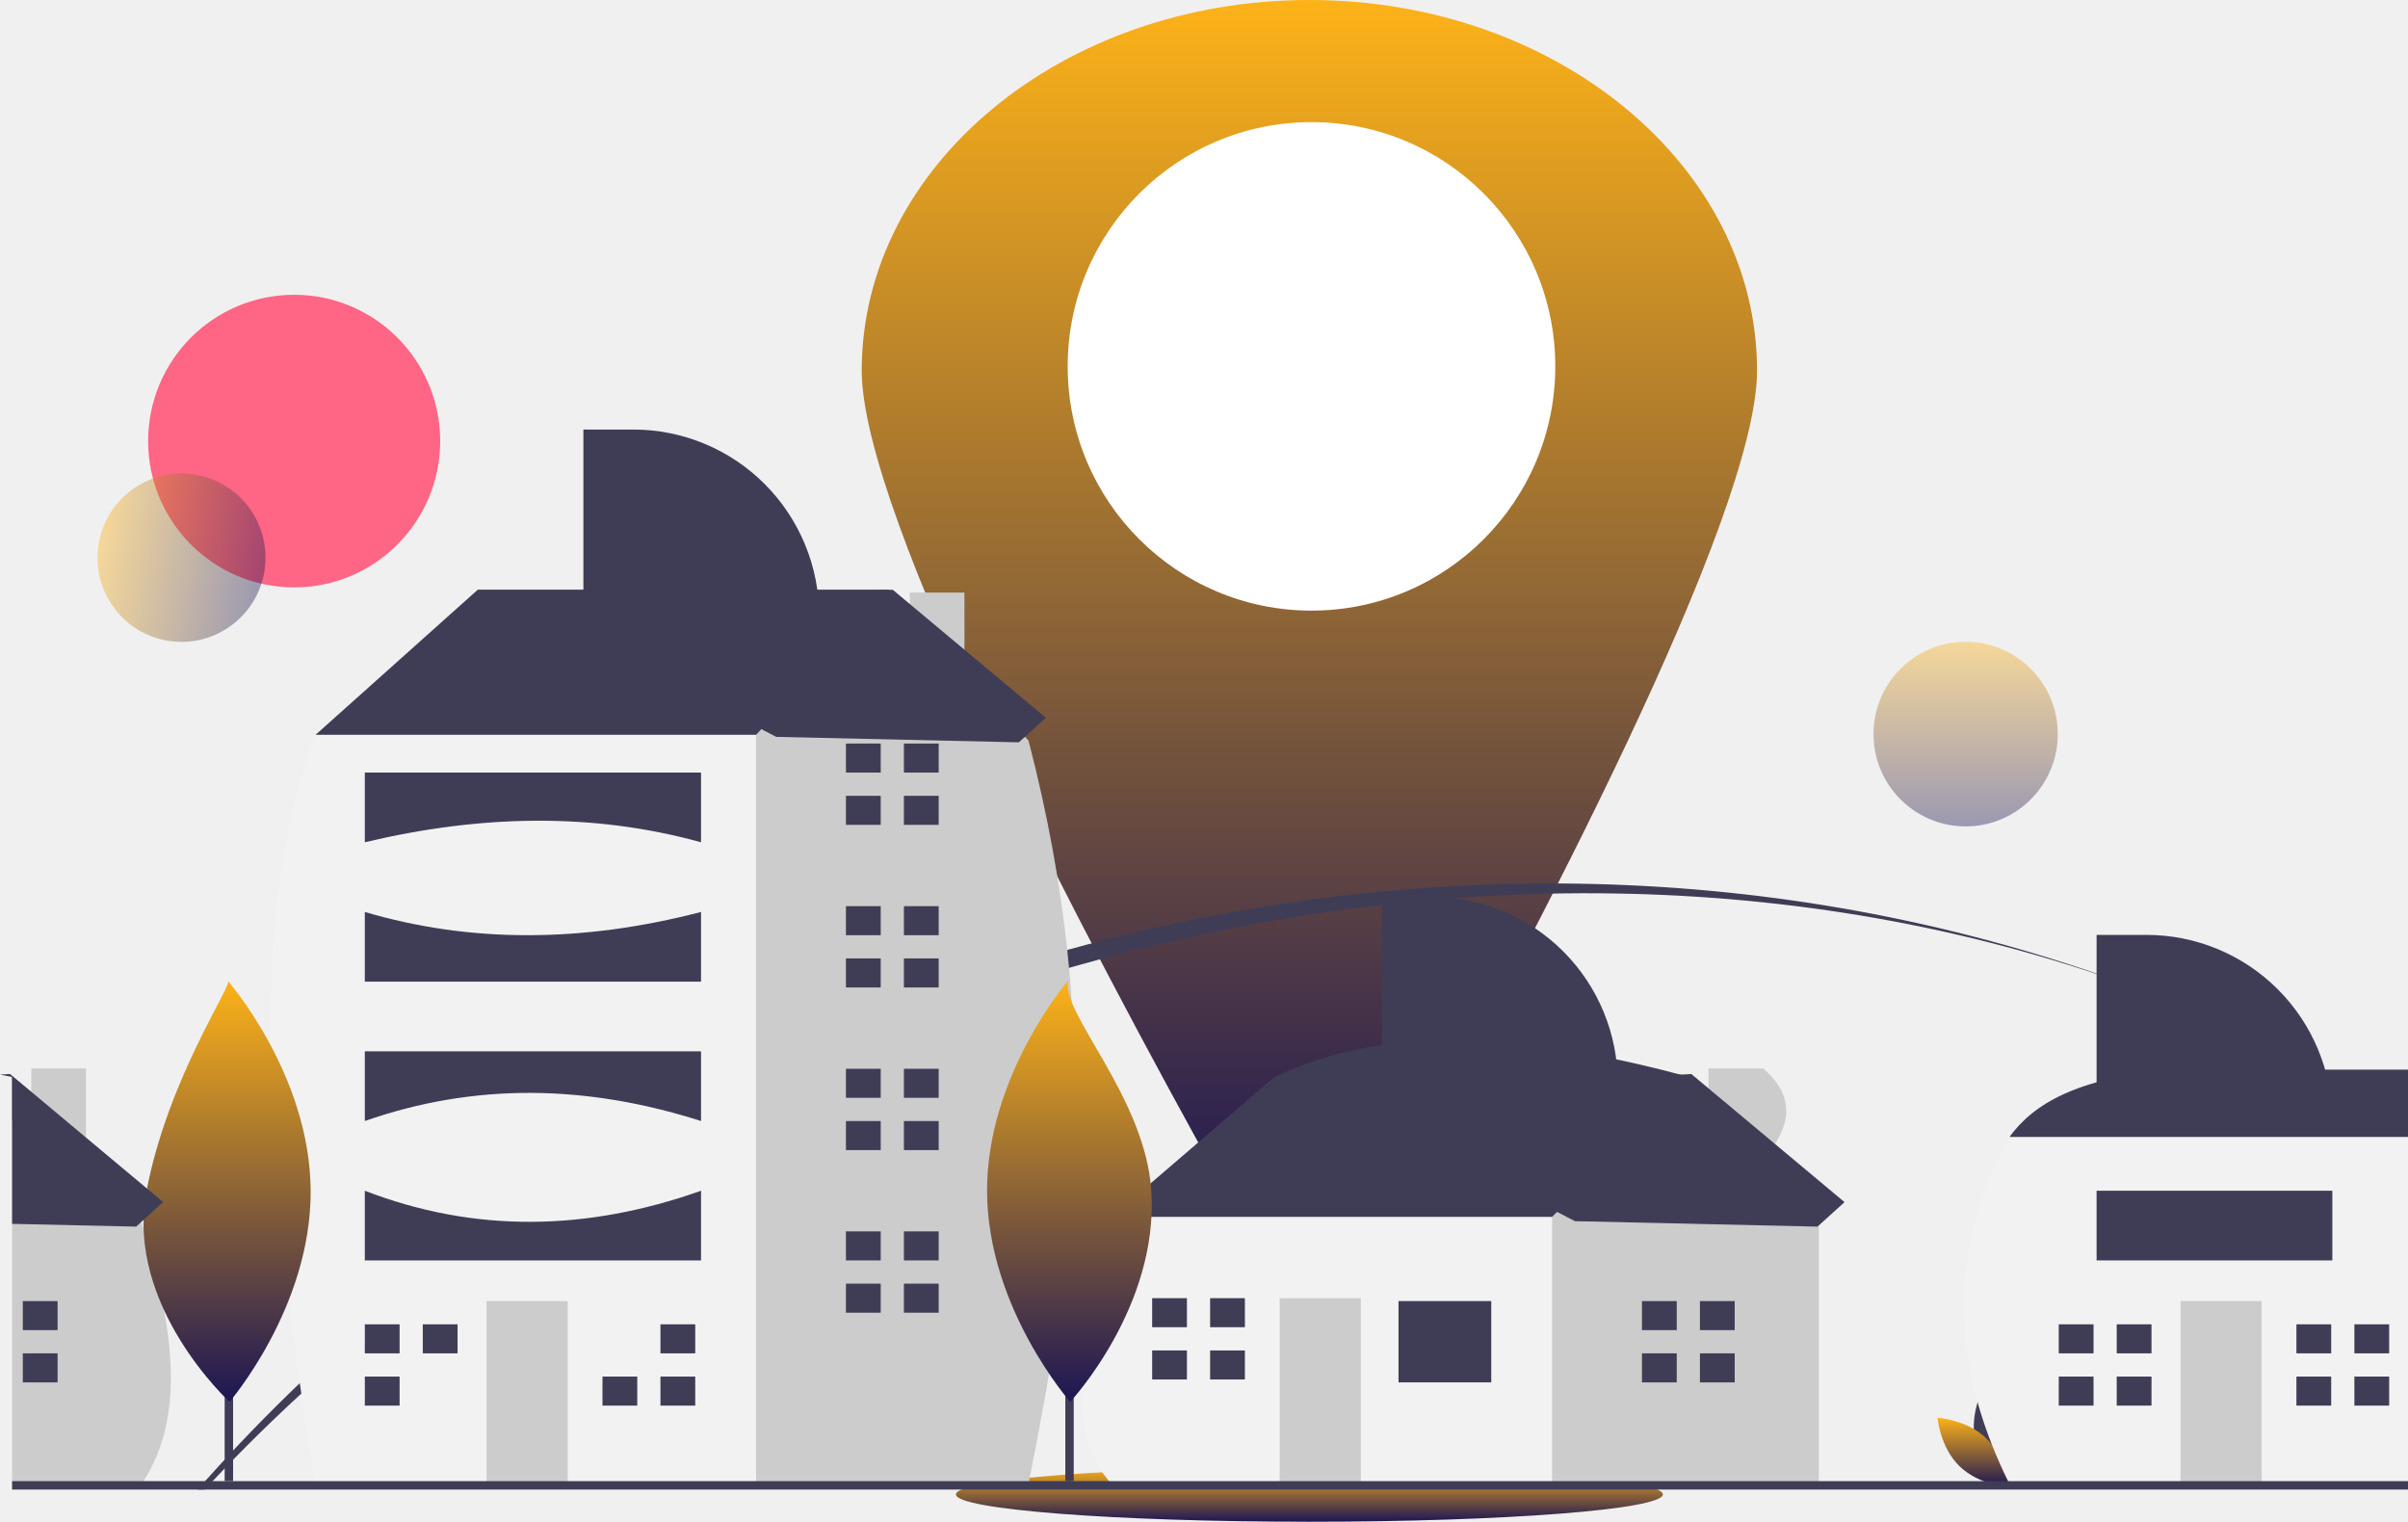
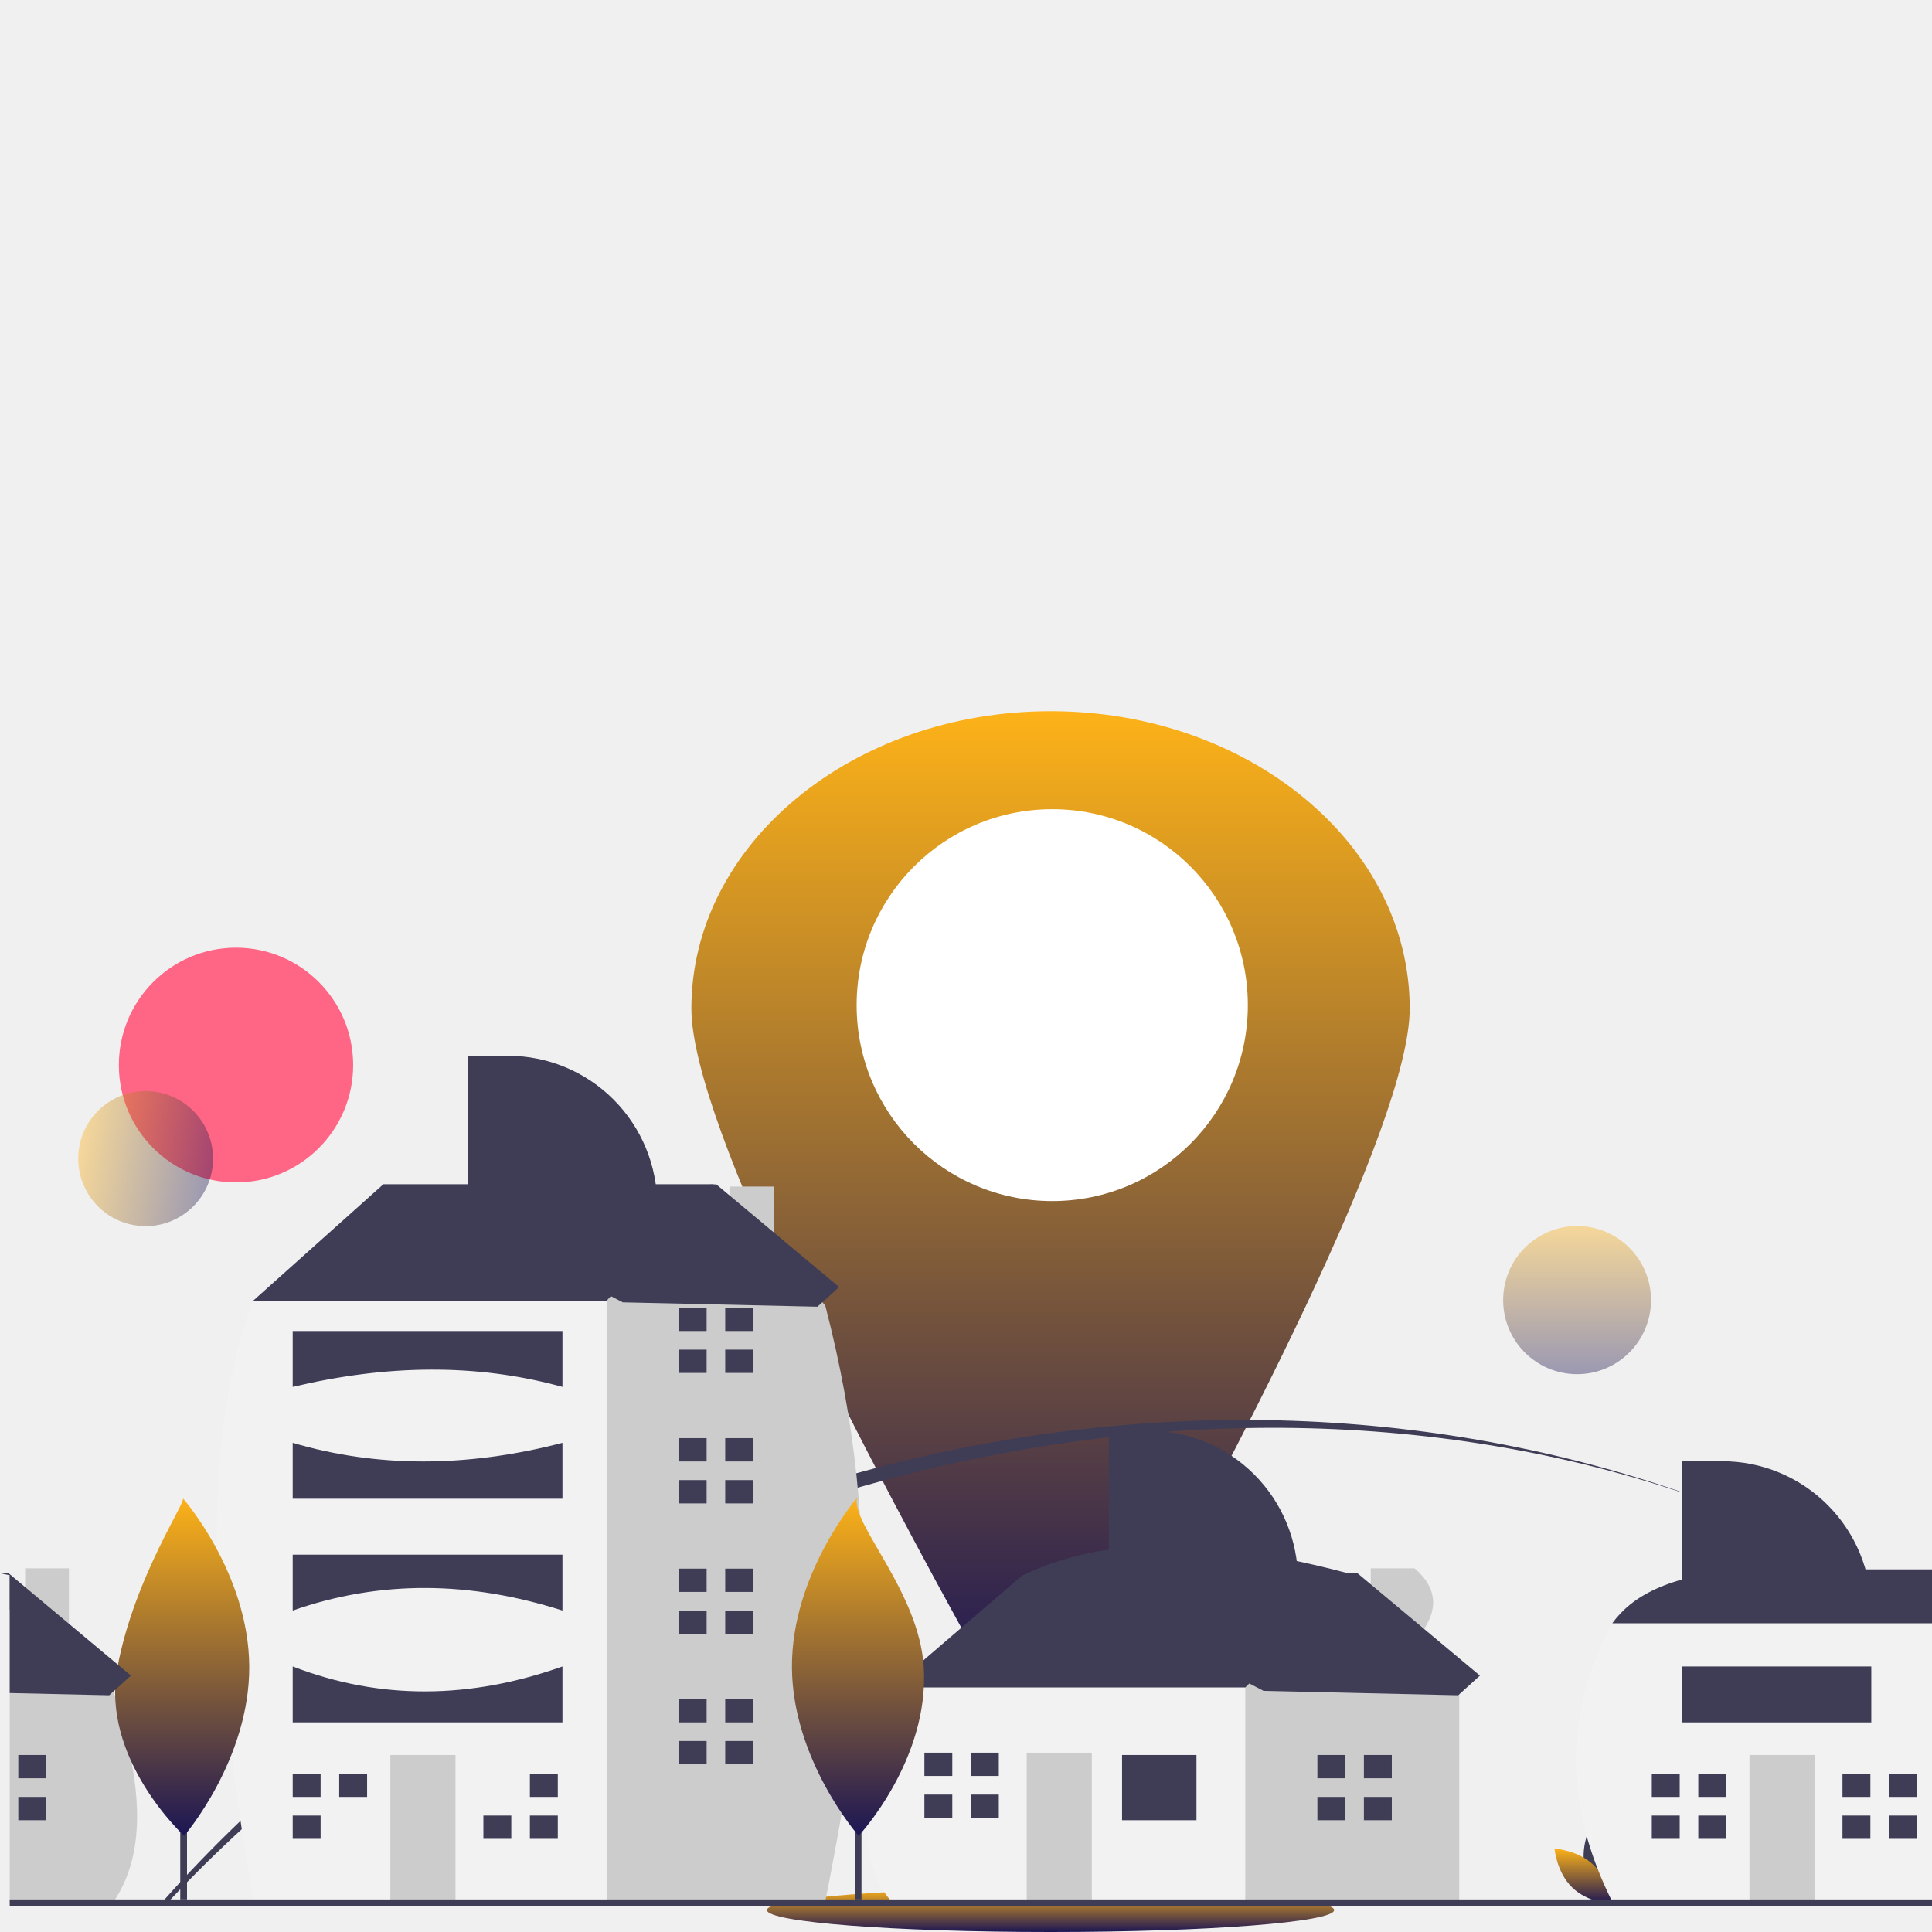
- <svg xmlns="http://www.w3.org/2000/svg" width="345" height="218" viewBox="0 0 345 218" fill="none">
+ <svg xmlns="http://www.w3.org/2000/svg" width="345" height="345" viewBox="0 0 345 345" fill="none">
  <g clip-path="url(#clip0_208_522)">
-     <path d="M251.735 53.09C251.735 74.005 219.101 135.686 200.39 169.332C199.121 171.615 197.266 173.517 195.017 174.841C192.768 176.165 190.207 176.863 187.599 176.863C184.99 176.863 182.429 176.165 180.181 174.841C177.932 173.517 176.077 171.615 174.808 169.332C156.097 135.686 123.462 74.005 123.462 53.09C123.462 23.769 152.177 0 187.599 0C223.02 0 251.735 23.769 251.735 53.09Z" fill="url(#paint0_linear_208_522)" />
-     <path d="M187.9 87.478C207.191 87.478 222.829 71.812 222.829 52.487C222.829 33.162 207.191 17.496 187.9 17.496C168.609 17.496 152.971 33.162 152.971 52.487C152.971 71.812 168.609 87.478 187.9 87.478Z" fill="white" />
-     <path d="M42.144 84.147C53.699 84.147 63.065 74.764 63.065 63.189C63.065 51.614 53.699 42.231 42.144 42.231C30.59 42.231 21.224 51.614 21.224 63.189C21.224 74.764 30.59 84.147 42.144 84.147Z" fill="#FF6584" />
-     <path d="M187.599 218C215.568 218 238.241 216.247 238.241 214.084C238.241 211.921 215.568 210.167 187.599 210.167C159.63 210.167 136.957 211.921 136.957 214.084C136.957 216.247 159.63 218 187.599 218Z" fill="url(#paint1_linear_208_522)" />
-     <path opacity="0.4" d="M37.885 81.827C38.95 75.254 34.493 69.061 27.932 67.994C21.371 66.927 15.188 71.391 14.124 77.964C13.059 84.538 17.515 90.731 24.076 91.798C30.638 92.864 36.82 88.4 37.885 81.827Z" fill="url(#paint2_linear_208_522)" />
-     <path d="M307.596 142.095C212.813 106.5 97.21 141.202 30.466 212.186C30.087 212.584 29.708 212.988 29.34 213.392H28.323C28.672 212.988 29.033 212.584 29.389 212.186C97.518 135.802 211.584 105.36 307.596 142.095Z" fill="#3F3D56" />
-     <path d="M333.498 153.901C325.12 149.425 316.469 145.482 307.596 142.095C316.492 145.426 325.146 149.371 333.498 153.901Z" fill="#3F3D56" />
-     <path opacity="0.4" d="M281.623 118.388C288.913 118.388 294.823 112.467 294.823 105.164C294.823 97.86 288.913 91.939 281.623 91.939C274.332 91.939 268.422 97.86 268.422 105.164C268.422 112.467 274.332 118.388 281.623 118.388Z" fill="url(#paint3_linear_208_522)" />
-     <path d="M283.093 206.883C284.113 210.661 287.607 213.001 287.607 213.001C287.607 213.001 289.447 209.216 288.427 205.438C287.407 201.66 283.913 199.32 283.913 199.32C283.913 199.32 282.072 203.106 283.093 206.883Z" fill="#3F3D56" />
-     <path d="M284.592 206.072C287.391 208.801 287.733 212.998 287.733 212.998C287.733 212.998 283.536 212.768 280.737 210.038C277.938 207.309 277.596 203.112 277.596 203.112C277.596 203.112 281.792 203.342 284.592 206.072Z" fill="url(#paint4_linear_208_522)" />
-     <path d="M2.023 154.357V160.185L1.734 160.499V154.297C1.831 154.315 1.927 154.339 2.023 154.357Z" fill="#3F3D56" />
-     <path d="M20.56 212.183C20.476 212.322 20.385 212.461 20.295 212.599H1.734V154.647L2.023 154.357L4.487 157.162V153.06H12.315V166.079L20.223 175.074L20.295 175.159C20.391 175.46 20.482 175.762 20.572 176.064C20.573 176.068 20.575 176.073 20.578 176.076C21.764 179.878 22.737 183.743 23.493 187.653C25.215 196.877 24.956 205.336 20.56 212.183Z" fill="#CCCCCC" />
-     <path d="M8.251 186.391H3.268V190.551H8.251V186.391Z" fill="#3F3D56" />
-     <path d="M8.251 193.879H3.268V198.039H8.251V193.879Z" fill="#3F3D56" />
-     <path d="M161.749 178.487L159.258 174.327L182.512 154.359C199.703 146.069 220.426 148.461 242.309 154.359V160.183L220.715 183.479L195.8 188.471L161.749 178.487Z" fill="#3F3D56" />
-     <path d="M252.602 166.077C256.731 161.475 257.305 157.1 252.602 153.059H244.773V157.164L242.309 154.359L222.376 174.327L219.054 177.655L214.902 194.295L222.376 212.598H260.579V175.159L252.602 166.077Z" fill="#CCCCCC" />
-     <path d="M159.258 174.327H222.376V212.598H159.258C151.621 204.322 155.588 189.237 159.258 174.327Z" fill="#F2F2F2" />
-     <path d="M213.656 186.391H200.368V198.039H213.656V186.391Z" fill="#3F3D56" />
-     <path d="M194.969 185.975H183.342V212.598H194.969V185.975Z" fill="#CCCCCC" />
-     <path d="M170.054 190.135V185.975H165.072V190.135H169.639H170.054Z" fill="#3F3D56" />
-     <path d="M169.639 193.462H165.072V197.623H170.054V193.462H169.639Z" fill="#3F3D56" />
-     <path d="M178.359 185.975H173.376V190.135H178.359V185.975Z" fill="#3F3D56" />
-     <path d="M178.359 193.463H173.376V197.622H178.359V193.463Z" fill="#3F3D56" />
-     <path d="M240.232 190.551V186.391H235.249V190.551H239.817H240.232Z" fill="#3F3D56" />
-     <path d="M239.817 193.879H235.249V198.039H240.232V193.879H239.817Z" fill="#3F3D56" />
-     <path d="M248.537 186.391H243.554V190.551H248.537V186.391Z" fill="#3F3D56" />
-     <path d="M248.537 193.879H243.554V198.039H248.537V193.879Z" fill="#3F3D56" />
-     <path d="M49.362 108.6L45.209 105.271L68.463 84.471H127.429V102.775L89.226 128.568L49.362 108.6Z" fill="#3F3D56" />
-     <path d="M138.18 96.139V84.887H130.351V87.643L127.429 84.471L108.327 105.271L100.853 110.263L89.263 195.089L106.742 212.598H147.361C153.585 181.234 158.521 149.014 147.361 106.103L138.18 96.139Z" fill="#CCCCCC" />
-     <path d="M45.209 105.271H108.327V212.598H45.209C38.302 170.903 34.929 132.236 45.209 105.271Z" fill="#F2F2F2" />
-     <path d="M81.336 186.391H69.709V212.598H81.336V186.391Z" fill="#CCCCCC" />
-     <path d="M57.251 193.879V189.719H52.269V193.879H56.836H57.251Z" fill="#3F3D56" />
-     <path d="M56.836 197.207H52.269V201.367H57.251V197.207H56.836Z" fill="#3F3D56" />
-     <path d="M65.556 189.719H60.573V193.878H65.556V189.719Z" fill="#3F3D56" />
-     <path d="M90.887 197.207H86.319V201.367H91.302V197.207H90.887Z" fill="#3F3D56" />
-     <path d="M99.607 189.719H94.624V193.878H99.607V189.719Z" fill="#3F3D56" />
-     <path d="M99.607 197.207H94.624V201.367H99.607V197.207Z" fill="#3F3D56" />
-     <path d="M126.183 110.679V106.519H121.2V110.679H125.768H126.183Z" fill="#3F3D56" />
-     <path d="M125.768 114.008H121.2V118.167H126.183V114.008H125.768Z" fill="#3F3D56" />
-     <path d="M134.488 106.519H129.505V110.679H134.488V106.519Z" fill="#3F3D56" />
-     <path d="M134.488 114.007H129.505V118.167H134.488V114.007Z" fill="#3F3D56" />
-     <path d="M126.183 133.976V129.815H121.2V133.976H125.768H126.183Z" fill="#3F3D56" />
-     <path d="M125.768 137.303H121.2V141.463H126.183V137.303H125.768Z" fill="#3F3D56" />
-     <path d="M134.488 129.815H129.505V133.975H134.488V129.815Z" fill="#3F3D56" />
-     <path d="M134.488 137.303H129.505V141.463H134.488V137.303Z" fill="#3F3D56" />
-     <path d="M126.183 157.271V153.111H121.2V157.271H125.768H126.183Z" fill="#3F3D56" />
-     <path d="M125.768 160.599H121.2V164.759H126.183V160.599H125.768Z" fill="#3F3D56" />
-     <path d="M134.488 153.111H129.505V157.271H134.488V153.111Z" fill="#3F3D56" />
-     <path d="M134.488 160.599H129.505V164.759H134.488V160.599Z" fill="#3F3D56" />
-     <path d="M126.183 180.567V176.407H121.2V180.567H125.768H126.183Z" fill="#3F3D56" />
-     <path d="M125.768 183.895H121.2V188.055H126.183V183.895H125.768Z" fill="#3F3D56" />
-     <path d="M134.488 176.407H129.505V180.567H134.488V176.407Z" fill="#3F3D56" />
-     <path d="M134.488 183.895H129.505V188.055H134.488V183.895Z" fill="#3F3D56" />
-     <path d="M52.268 110.679H100.438V120.663C84.998 116.394 68.897 116.701 52.268 120.663V110.679Z" fill="#3F3D56" />
-     <path d="M52.268 130.647C67.302 135.084 83.359 135.084 100.438 130.647V140.631H52.268V130.647Z" fill="#3F3D56" />
-     <path d="M52.268 150.615H100.438V160.599C84.022 155.348 67.948 155.1 52.268 160.599V150.615Z" fill="#3F3D56" />
-     <path d="M52.268 170.583C67.978 176.648 84.049 176.396 100.438 170.583V180.567H52.268V170.583Z" fill="#3F3D56" />
-     <path d="M311.155 153.238H345V169.575L341.977 170.522L331.92 173.667L316.141 170.005L300.381 166.346L292.059 164.415L287.903 162.875C291.36 158.123 297.647 154.386 311.155 153.238Z" fill="#3F3D56" />
-     <path d="M345 162.875V212.599H287.903C287.885 212.569 287.873 212.541 287.855 212.51V212.507C287.842 212.472 287.826 212.439 287.807 212.406C286.916 210.609 286.117 208.817 285.41 207.029C279.418 191.899 280.069 177.169 287.903 162.875H345Z" fill="#F2F2F2" />
-     <path d="M324.031 186.391H312.404V212.598H324.031V186.391Z" fill="#CCCCCC" />
-     <path d="M299.946 193.879V189.719H294.963V193.879H299.531H299.946Z" fill="#3F3D56" />
-     <path d="M299.531 197.207H294.963V201.367H299.946V197.207H299.531Z" fill="#3F3D56" />
-     <path d="M308.251 189.719H303.268V193.878H308.251V189.719Z" fill="#3F3D56" />
-     <path d="M308.251 197.207H303.268V201.367H308.251V197.207Z" fill="#3F3D56" />
-     <path d="M333.997 193.879V189.719H329.014V193.879H333.582H333.997Z" fill="#3F3D56" />
-     <path d="M333.582 197.207H329.014V201.367H333.997V197.207H333.582Z" fill="#3F3D56" />
-     <path d="M342.302 189.719H337.319V193.878H342.302V189.719Z" fill="#3F3D56" />
-     <path d="M342.302 197.207H337.319V201.367H342.302V197.207Z" fill="#3F3D56" />
-     <path d="M300.383 133.932H307.541C314.601 133.932 321.371 136.742 326.363 141.743C331.355 146.744 334.16 153.526 334.16 160.599H300.383V133.932Z" fill="#3F3D56" />
-     <path d="M83.584 61.536H90.742C97.801 61.536 104.572 64.346 109.564 69.347C114.556 74.348 117.361 81.131 117.361 88.203H83.584V61.536Z" fill="#3F3D56" />
-     <path d="M198.006 128.502H205.163C212.223 128.502 218.994 131.312 223.986 136.313C228.978 141.314 231.782 148.097 231.782 155.169H198.006V128.502Z" fill="#3F3D56" />
-     <path d="M334.16 170.583H300.383V180.567H334.16V170.583Z" fill="#3F3D56" />
-     <path d="M345 212.186H1.734V213.392H345V212.186Z" fill="#3F3D56" />
-     <path d="M33.394 164.522H32.189V212.183H33.394V164.522Z" fill="#3F3D56" />
-     <path d="M44.509 170.596C44.586 187.262 32.882 200.827 32.882 200.827C32.882 200.827 17.893 187.082 20.976 170.705C24.078 154.234 33.743 140.545 32.604 140.475C32.604 140.475 44.433 153.931 44.509 170.596Z" fill="url(#paint5_linear_208_522)" />
-     <path d="M153.838 164.522H152.633V212.183H153.838V164.522Z" fill="#3F3D56" />
-     <path d="M164.953 170.596C166.039 187.227 153.326 200.827 153.326 200.827C153.326 200.827 141.497 187.371 141.42 170.705C141.344 154.039 153.048 140.475 153.048 140.475C151.907 145.043 164.075 157.14 164.953 170.596Z" fill="url(#paint6_linear_208_522)" />
-     <path d="M75.587 87.049L127.904 84.485L149.85 102.837L145.97 106.346L111.217 105.563L75.587 87.049Z" fill="#3F3D56" />
-     <path d="M23.384 172.215L20.566 174.767L20.223 175.074L19.506 175.726L1.734 175.328V154.297C1.156 154.17 0.578 154.049 0 153.935L1.439 153.862L1.734 154.11L4.487 156.408L12.315 162.96L21.06 170.272L23.384 172.215Z" fill="#3F3D56" />
-     <path d="M190.008 156.429L242.326 153.865L264.272 172.216L260.392 175.726L225.639 174.942L190.008 156.429Z" fill="#3F3D56" />
+     <path d="M251.735 180.09C251.735 201.005 219.101 262.686 200.39 296.332C199.121 298.615 197.266 300.517 195.017 301.841C192.768 303.165 190.207 303.863 187.599 303.863C184.99 303.863 182.429 303.165 180.181 301.841C177.932 300.517 176.077 298.615 174.808 296.332C156.097 262.686 123.462 201.005 123.462 180.09C123.462 150.769 152.177 127 187.599 127C223.02 127 251.735 150.769 251.735 180.09Z" fill="url(#paint0_linear_208_522)" />
+     <path d="M187.9 214.478C207.191 214.478 222.829 198.812 222.829 179.487C222.829 160.162 207.191 144.496 187.9 144.496C168.609 144.496 152.971 160.162 152.971 179.487C152.971 198.812 168.609 214.478 187.9 214.478Z" fill="white" />
+     <path d="M42.144 211.148C53.699 211.148 63.065 201.764 63.065 190.189C63.065 178.614 53.699 169.231 42.144 169.231C30.59 169.231 21.224 178.614 21.224 190.189C21.224 201.764 30.59 211.148 42.144 211.148Z" fill="#FF6584" />
+     <path d="M187.599 345C215.568 345 238.241 343.247 238.241 341.084C238.241 338.921 215.568 337.167 187.599 337.167C159.63 337.167 136.957 338.921 136.957 341.084C136.957 343.247 159.63 345 187.599 345Z" fill="url(#paint1_linear_208_522)" />
+     <path opacity="0.4" d="M37.885 208.827C38.95 202.254 34.493 196.061 27.932 194.994C21.371 193.927 15.188 198.391 14.124 204.964C13.059 211.538 17.515 217.731 24.076 218.798C30.638 219.864 36.82 215.4 37.885 208.827Z" fill="url(#paint2_linear_208_522)" />
+     <path d="M307.596 269.095C212.813 233.5 97.21 268.202 30.466 339.186C30.087 339.584 29.708 339.988 29.34 340.392H28.323C28.672 339.988 29.033 339.584 29.389 339.186C97.518 262.802 211.584 232.36 307.596 269.095Z" fill="#3F3D56" />
+     <path d="M333.498 280.901C325.12 276.425 316.469 272.482 307.596 269.095C316.492 272.426 325.146 276.371 333.498 280.901Z" fill="#3F3D56" />
+     <path opacity="0.4" d="M281.623 245.388C288.913 245.388 294.823 239.467 294.823 232.164C294.823 224.86 288.913 218.939 281.623 218.939C274.332 218.939 268.422 224.86 268.422 232.164C268.422 239.467 274.332 245.388 281.623 245.388Z" fill="url(#paint3_linear_208_522)" />
+     <path d="M283.093 333.883C284.113 337.661 287.607 340.001 287.607 340.001C287.607 340.001 289.447 336.216 288.427 332.438C287.407 328.66 283.913 326.32 283.913 326.32C283.913 326.32 282.072 330.106 283.093 333.883Z" fill="#3F3D56" />
+     <path d="M284.592 333.072C287.391 335.801 287.733 339.998 287.733 339.998C287.733 339.998 283.536 339.768 280.737 337.038C277.938 334.309 277.596 330.112 277.596 330.112C277.596 330.112 281.792 330.342 284.592 333.072Z" fill="url(#paint4_linear_208_522)" />
+     <path d="M2.023 281.357V287.185L1.734 287.499V281.297C1.831 281.315 1.927 281.339 2.023 281.357Z" fill="#3F3D56" />
+     <path d="M20.56 339.183C20.476 339.322 20.385 339.461 20.295 339.599H1.734V281.647L2.023 281.357L4.487 284.162V280.06H12.315V293.079L20.223 302.074L20.295 302.159C20.391 302.46 20.482 302.762 20.572 303.064C20.573 303.068 20.575 303.073 20.578 303.076C21.764 306.878 22.737 310.743 23.493 314.653C25.215 323.877 24.956 332.336 20.56 339.183Z" fill="#CCCCCC" />
+     <path d="M8.251 313.391H3.268V317.551H8.251V313.391Z" fill="#3F3D56" />
+     <path d="M8.251 320.879H3.268V325.039H8.251V320.879Z" fill="#3F3D56" />
+     <path d="M161.749 305.487L159.258 301.327L182.512 281.359C199.703 273.069 220.426 275.461 242.309 281.359V287.183L220.715 310.479L195.8 315.471L161.749 305.487Z" fill="#3F3D56" />
+     <path d="M252.602 293.077C256.731 288.475 257.305 284.1 252.602 280.059H244.773V284.164L242.309 281.359L222.376 301.327L219.054 304.655L214.902 321.295L222.376 339.598H260.579V302.159L252.602 293.077Z" fill="#CCCCCC" />
+     <path d="M159.258 301.327H222.376V339.598H159.258C151.621 331.322 155.588 316.237 159.258 301.327Z" fill="#F2F2F2" />
+     <path d="M213.656 313.391H200.368V325.039H213.656V313.391Z" fill="#3F3D56" />
+     <path d="M194.969 312.975H183.342V339.598H194.969V312.975Z" fill="#CCCCCC" />
+     <path d="M170.054 317.135V312.975H165.072V317.135H169.639H170.054Z" fill="#3F3D56" />
+     <path d="M169.639 320.462H165.072V324.623H170.054V320.462H169.639Z" fill="#3F3D56" />
+     <path d="M178.359 312.975H173.376V317.135H178.359V312.975Z" fill="#3F3D56" />
+     <path d="M178.359 320.463H173.376V324.622H178.359V320.463Z" fill="#3F3D56" />
+     <path d="M240.232 317.551V313.391H235.249V317.551H239.817H240.232Z" fill="#3F3D56" />
+     <path d="M239.817 320.879H235.249V325.039H240.232V320.879H239.817Z" fill="#3F3D56" />
+     <path d="M248.537 313.391H243.554V317.551H248.537V313.391Z" fill="#3F3D56" />
+     <path d="M248.537 320.879H243.554V325.039H248.537V320.879Z" fill="#3F3D56" />
+     <path d="M49.362 235.6L45.209 232.271L68.463 211.471H127.429V229.775L89.226 255.568L49.362 235.6Z" fill="#3F3D56" />
+     <path d="M138.18 223.139V211.887H130.351V214.643L127.429 211.471L108.327 232.271L100.853 237.263L89.263 322.089L106.742 339.598H147.361C153.585 308.234 158.521 276.014 147.361 233.103L138.18 223.139Z" fill="#CCCCCC" />
+     <path d="M45.209 232.271H108.327V339.598H45.209C38.302 297.903 34.929 259.236 45.209 232.271Z" fill="#F2F2F2" />
+     <path d="M81.336 313.391H69.709V339.598H81.336V313.391Z" fill="#CCCCCC" />
+     <path d="M57.251 320.879V316.719H52.269V320.879H56.836H57.251Z" fill="#3F3D56" />
+     <path d="M56.836 324.207H52.269V328.367H57.251V324.207H56.836Z" fill="#3F3D56" />
+     <path d="M65.556 316.719H60.573V320.878H65.556V316.719Z" fill="#3F3D56" />
+     <path d="M90.887 324.207H86.319V328.367H91.302V324.207H90.887Z" fill="#3F3D56" />
+     <path d="M99.607 316.719H94.624V320.878H99.607V316.719Z" fill="#3F3D56" />
+     <path d="M99.607 324.207H94.624V328.367H99.607V324.207Z" fill="#3F3D56" />
+     <path d="M126.183 237.679V233.519H121.2V237.679H125.768H126.183Z" fill="#3F3D56" />
+     <path d="M125.768 241.008H121.2V245.167H126.183V241.008H125.768Z" fill="#3F3D56" />
+     <path d="M134.488 233.519H129.505V237.679H134.488V233.519Z" fill="#3F3D56" />
+     <path d="M134.488 241.007H129.505V245.167H134.488V241.007Z" fill="#3F3D56" />
+     <path d="M126.183 260.976V256.815H121.2V260.976H125.768H126.183Z" fill="#3F3D56" />
+     <path d="M125.768 264.303H121.2V268.463H126.183V264.303H125.768Z" fill="#3F3D56" />
+     <path d="M134.488 256.815H129.505V260.975H134.488V256.815Z" fill="#3F3D56" />
+     <path d="M134.488 264.303H129.505V268.463H134.488V264.303Z" fill="#3F3D56" />
+     <path d="M126.183 284.271V280.111H121.2V284.271H125.768H126.183Z" fill="#3F3D56" />
+     <path d="M125.768 287.599H121.2V291.759H126.183V287.599H125.768Z" fill="#3F3D56" />
+     <path d="M134.488 280.111H129.505V284.271H134.488V280.111Z" fill="#3F3D56" />
+     <path d="M134.488 287.599H129.505V291.759H134.488V287.599Z" fill="#3F3D56" />
+     <path d="M126.183 307.567V303.407H121.2V307.567H125.768H126.183Z" fill="#3F3D56" />
+     <path d="M125.768 310.895H121.2V315.055H126.183V310.895H125.768Z" fill="#3F3D56" />
+     <path d="M134.488 303.407H129.505V307.567H134.488V303.407Z" fill="#3F3D56" />
+     <path d="M134.488 310.895H129.505V315.055H134.488V310.895Z" fill="#3F3D56" />
+     <path d="M52.268 237.679H100.438V247.663C84.998 243.394 68.897 243.701 52.268 247.663V237.679Z" fill="#3F3D56" />
+     <path d="M52.268 257.647C67.302 262.084 83.359 262.084 100.438 257.647V267.631H52.268V257.647Z" fill="#3F3D56" />
+     <path d="M52.268 277.615H100.438V287.599C84.022 282.348 67.948 282.1 52.268 287.599V277.615Z" fill="#3F3D56" />
+     <path d="M52.268 297.583C67.978 303.648 84.049 303.396 100.438 297.583V307.567H52.268V297.583Z" fill="#3F3D56" />
+     <path d="M311.155 280.238H345V296.575L341.977 297.522L331.92 300.667L316.141 297.005L300.381 293.346L292.059 291.415L287.903 289.875C291.36 285.123 297.647 281.386 311.155 280.238Z" fill="#3F3D56" />
+     <path d="M345 289.875V339.599H287.903C287.885 339.569 287.873 339.541 287.855 339.51V339.507C287.842 339.472 287.826 339.439 287.807 339.406C286.916 337.609 286.117 335.817 285.41 334.029C279.418 318.899 280.069 304.169 287.903 289.875H345Z" fill="#F2F2F2" />
+     <path d="M324.031 313.391H312.404V339.598H324.031V313.391Z" fill="#CCCCCC" />
+     <path d="M299.946 320.879V316.719H294.963V320.879H299.531H299.946Z" fill="#3F3D56" />
+     <path d="M299.531 324.207H294.963V328.367H299.946V324.207H299.531Z" fill="#3F3D56" />
+     <path d="M308.251 316.719H303.268V320.878H308.251V316.719Z" fill="#3F3D56" />
+     <path d="M308.251 324.207H303.268V328.367H308.251V324.207Z" fill="#3F3D56" />
+     <path d="M333.997 320.879V316.719H329.014V320.879H333.582H333.997Z" fill="#3F3D56" />
+     <path d="M333.582 324.207H329.014V328.367H333.997V324.207H333.582Z" fill="#3F3D56" />
+     <path d="M342.302 316.719H337.319V320.878H342.302V316.719Z" fill="#3F3D56" />
+     <path d="M342.302 324.207H337.319V328.367H342.302V324.207Z" fill="#3F3D56" />
+     <path d="M300.383 260.932H307.541C314.601 260.932 321.371 263.742 326.363 268.743C331.355 273.744 334.16 280.526 334.16 287.599H300.383V260.932Z" fill="#3F3D56" />
+     <path d="M83.584 188.536H90.742C97.801 188.536 104.572 191.346 109.564 196.347C114.556 201.348 117.361 208.131 117.361 215.203H83.584V188.536Z" fill="#3F3D56" />
+     <path d="M198.006 255.502H205.163C212.223 255.502 218.994 258.312 223.986 263.313C228.978 268.314 231.782 275.097 231.782 282.169H198.006V255.502Z" fill="#3F3D56" />
+     <path d="M334.16 297.583H300.383V307.567H334.16V297.583Z" fill="#3F3D56" />
+     <path d="M345 339.186H1.734V340.392H345V339.186Z" fill="#3F3D56" />
+     <path d="M33.394 291.522H32.189V339.183H33.394V291.522Z" fill="#3F3D56" />
+     <path d="M44.509 297.596C44.586 314.262 32.882 327.827 32.882 327.827C32.882 327.827 17.893 314.082 20.976 297.705C24.078 281.234 33.743 267.545 32.604 267.475C32.604 267.475 44.433 280.931 44.509 297.596Z" fill="url(#paint5_linear_208_522)" />
+     <path d="M153.838 291.522H152.633V339.183H153.838V291.522Z" fill="#3F3D56" />
+     <path d="M164.953 297.596C166.039 314.227 153.326 327.827 153.326 327.827C153.326 327.827 141.497 314.371 141.42 297.705C141.344 281.039 153.048 267.475 153.048 267.475C151.907 272.043 164.075 284.14 164.953 297.596Z" fill="url(#paint6_linear_208_522)" />
+     <path d="M75.587 214.049L127.904 211.485L149.85 229.837L145.97 233.346L111.217 232.563L75.587 214.049Z" fill="#3F3D56" />
+     <path d="M23.384 299.215L20.566 301.767L20.223 302.074L19.506 302.726L1.734 302.328V281.297C1.156 281.17 0.578 281.049 0 280.935L1.439 280.862L1.734 281.11L4.487 283.408L12.315 289.96L21.06 297.272L23.384 299.215Z" fill="#3F3D56" />
+     <path d="M190.008 283.429L242.326 280.865L264.272 299.216L260.392 302.726L225.639 301.942L190.008 283.429Z" fill="#3F3D56" />
  </g>
  <defs>
-     <linearGradient id="paint0_linear_208_522" x1="187.599" y1="0" x2="187.599" y2="176.863" gradientUnits="userSpaceOnUse">
+     <linearGradient id="paint0_linear_208_522" x1="187.599" y1="127" x2="187.599" y2="303.863" gradientUnits="userSpaceOnUse">
      <stop stop-color="#FDB218" />
      <stop offset="1" stop-color="#1C1654" />
    </linearGradient>
-     <linearGradient id="paint1_linear_208_522" x1="187.599" y1="210.167" x2="187.599" y2="218" gradientUnits="userSpaceOnUse">
+     <linearGradient id="paint1_linear_208_522" x1="187.599" y1="337.167" x2="187.599" y2="345" gradientUnits="userSpaceOnUse">
      <stop stop-color="#FDB218" />
      <stop offset="1" stop-color="#1C1654" />
    </linearGradient>
-     <linearGradient id="paint2_linear_208_522" x1="14.124" y1="77.964" x2="37.887" y2="81.814" gradientUnits="userSpaceOnUse">
+     <linearGradient id="paint2_linear_208_522" x1="14.124" y1="204.964" x2="37.887" y2="208.814" gradientUnits="userSpaceOnUse">
      <stop stop-color="#FDB218" />
      <stop offset="1" stop-color="#1C1654" />
    </linearGradient>
-     <linearGradient id="paint3_linear_208_522" x1="281.623" y1="91.939" x2="281.623" y2="118.388" gradientUnits="userSpaceOnUse">
+     <linearGradient id="paint3_linear_208_522" x1="281.623" y1="218.939" x2="281.623" y2="245.388" gradientUnits="userSpaceOnUse">
      <stop stop-color="#FDB218" />
      <stop offset="1" stop-color="#1C1654" />
    </linearGradient>
-     <linearGradient id="paint4_linear_208_522" x1="282.664" y1="203.112" x2="282.664" y2="212.998" gradientUnits="userSpaceOnUse">
+     <linearGradient id="paint4_linear_208_522" x1="282.664" y1="330.112" x2="282.664" y2="339.998" gradientUnits="userSpaceOnUse">
      <stop stop-color="#FDB218" />
      <stop offset="1" stop-color="#1C1654" />
    </linearGradient>
-     <linearGradient id="paint5_linear_208_522" x1="32.534" y1="140.475" x2="32.534" y2="200.827" gradientUnits="userSpaceOnUse">
+     <linearGradient id="paint5_linear_208_522" x1="32.534" y1="267.475" x2="32.534" y2="327.827" gradientUnits="userSpaceOnUse">
      <stop stop-color="#FDB218" />
      <stop offset="1" stop-color="#1C1654" />
    </linearGradient>
-     <linearGradient id="paint6_linear_208_522" x1="153.22" y1="140.475" x2="153.22" y2="200.827" gradientUnits="userSpaceOnUse">
+     <linearGradient id="paint6_linear_208_522" x1="153.22" y1="267.475" x2="153.22" y2="327.827" gradientUnits="userSpaceOnUse">
      <stop stop-color="#FDB218" />
      <stop offset="1" stop-color="#1C1654" />
    </linearGradient>
    <clipPath id="clip0_208_522">
-       <rect width="345" height="218" fill="white" />
+       <rect width="345" height="345" fill="white" />
    </clipPath>
  </defs>
</svg>
